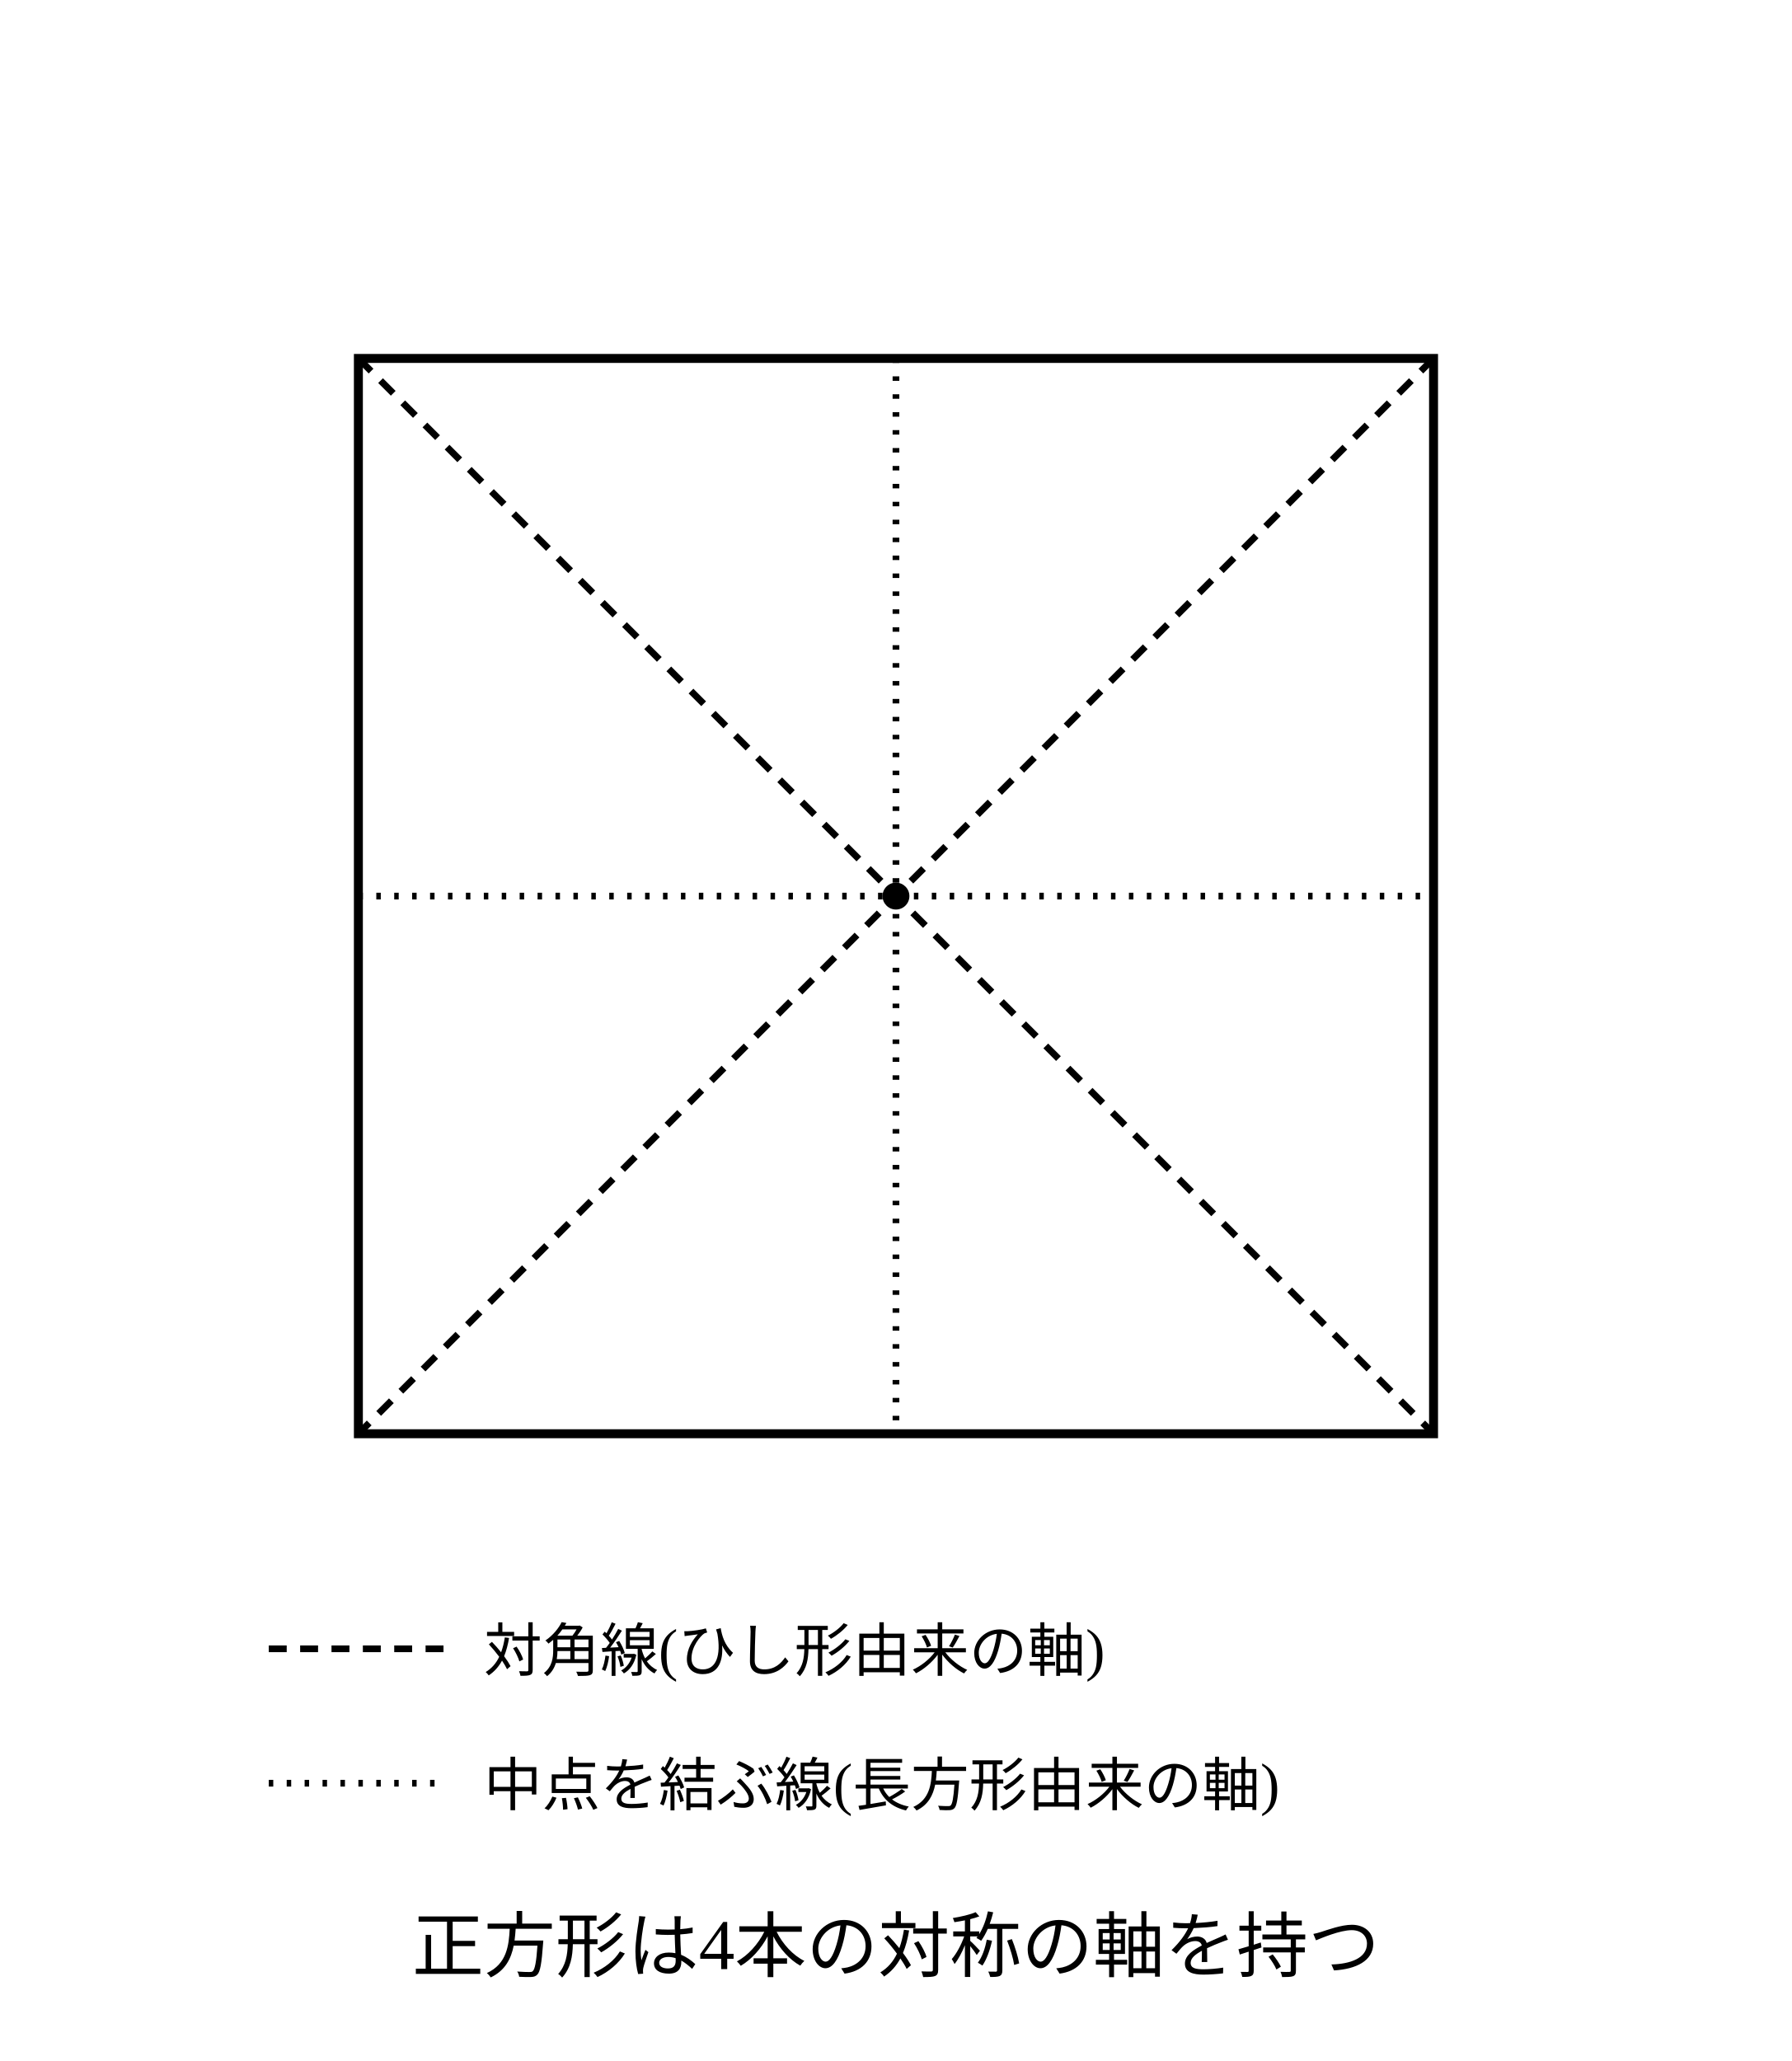
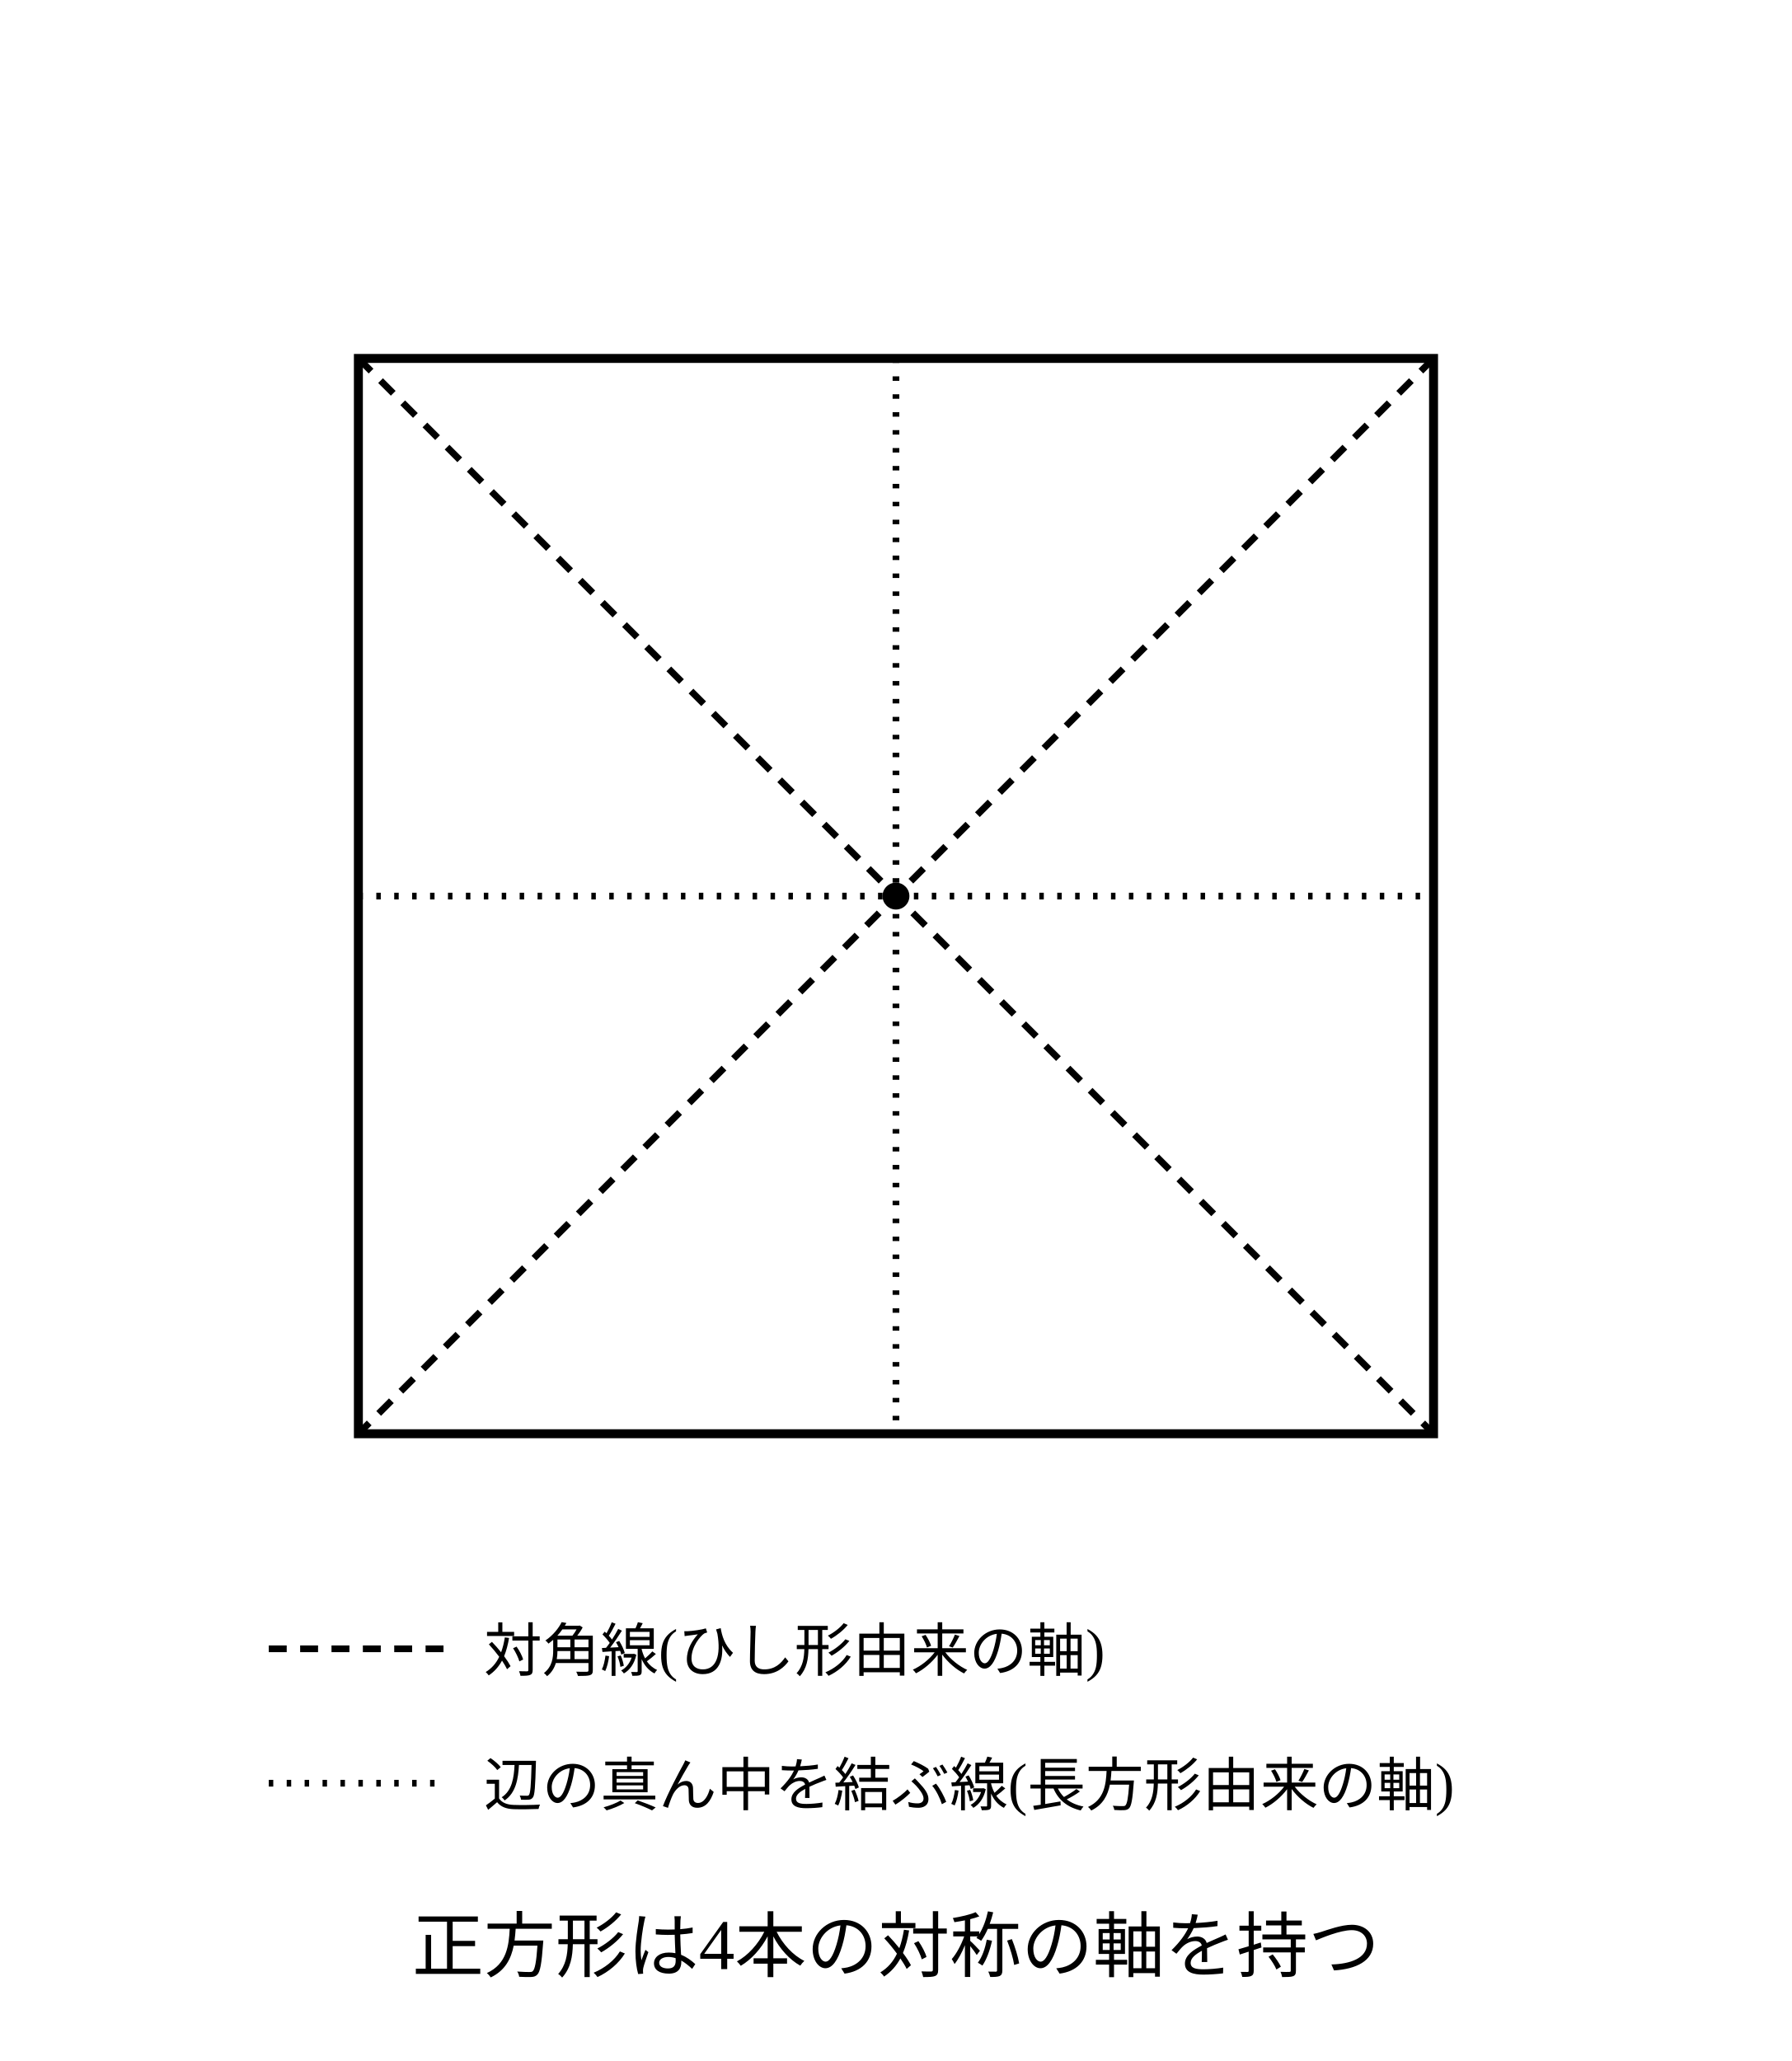
- <svg xmlns="http://www.w3.org/2000/svg" viewBox="0 0 400 460" role="img" aria-label="正方形が対角線2本(ひし形由来)と向かい合う辺の中点を結ぶ線2本(長方形由来)の、合計4本の対称の軸を持つことを示す図">
+ <svg xmlns="http://www.w3.org/2000/svg" viewBox="0 0 400 460" role="img" aria-label="正方形が対角線2本(ひし形由来)と向かい合う辺の真ん中の点を結ぶ線2本(長方形由来)の、合計4本の対称の軸を持つことを示す図">
  <polygon points="80,80 320,80 320,320 80,320" fill="none" stroke="currentColor" stroke-width="2" />
  <line x1="80" y1="80" x2="320" y2="320" stroke="currentColor" stroke-width="1.5" stroke-dasharray="4 3" />
  <line x1="320" y1="80" x2="80" y2="320" stroke="currentColor" stroke-width="1.5" stroke-dasharray="4 3" />
  <line x1="200" y1="80" x2="200" y2="320" stroke="currentColor" stroke-width="1.5" stroke-dasharray="1 3" />
  <line x1="80" y1="200" x2="320" y2="200" stroke="currentColor" stroke-width="1.5" stroke-dasharray="1 3" />
  <circle cx="200" cy="200" r="3" fill="currentColor" />
  <line x1="60" y1="368" x2="100" y2="368" stroke="currentColor" stroke-width="1.5" stroke-dasharray="4 3" />
  <text x="108" y="373" font-size="13" fill="currentColor">対角線(ひし形由来の軸)</text>
  <line x1="60" y1="398" x2="100" y2="398" stroke="currentColor" stroke-width="1.5" stroke-dasharray="1 3" />
-   <text x="108" y="403" font-size="13" fill="currentColor">中点を結ぶ線(長方形由来の軸)</text>
+   <text x="108" y="403" font-size="13" fill="currentColor">辺の真ん中を結ぶ線(長方形由来の軸)</text>
  <text x="200" y="440" font-size="16" text-anchor="middle" fill="currentColor">正方形は4本の対称の軸を持つ</text>
</svg>
